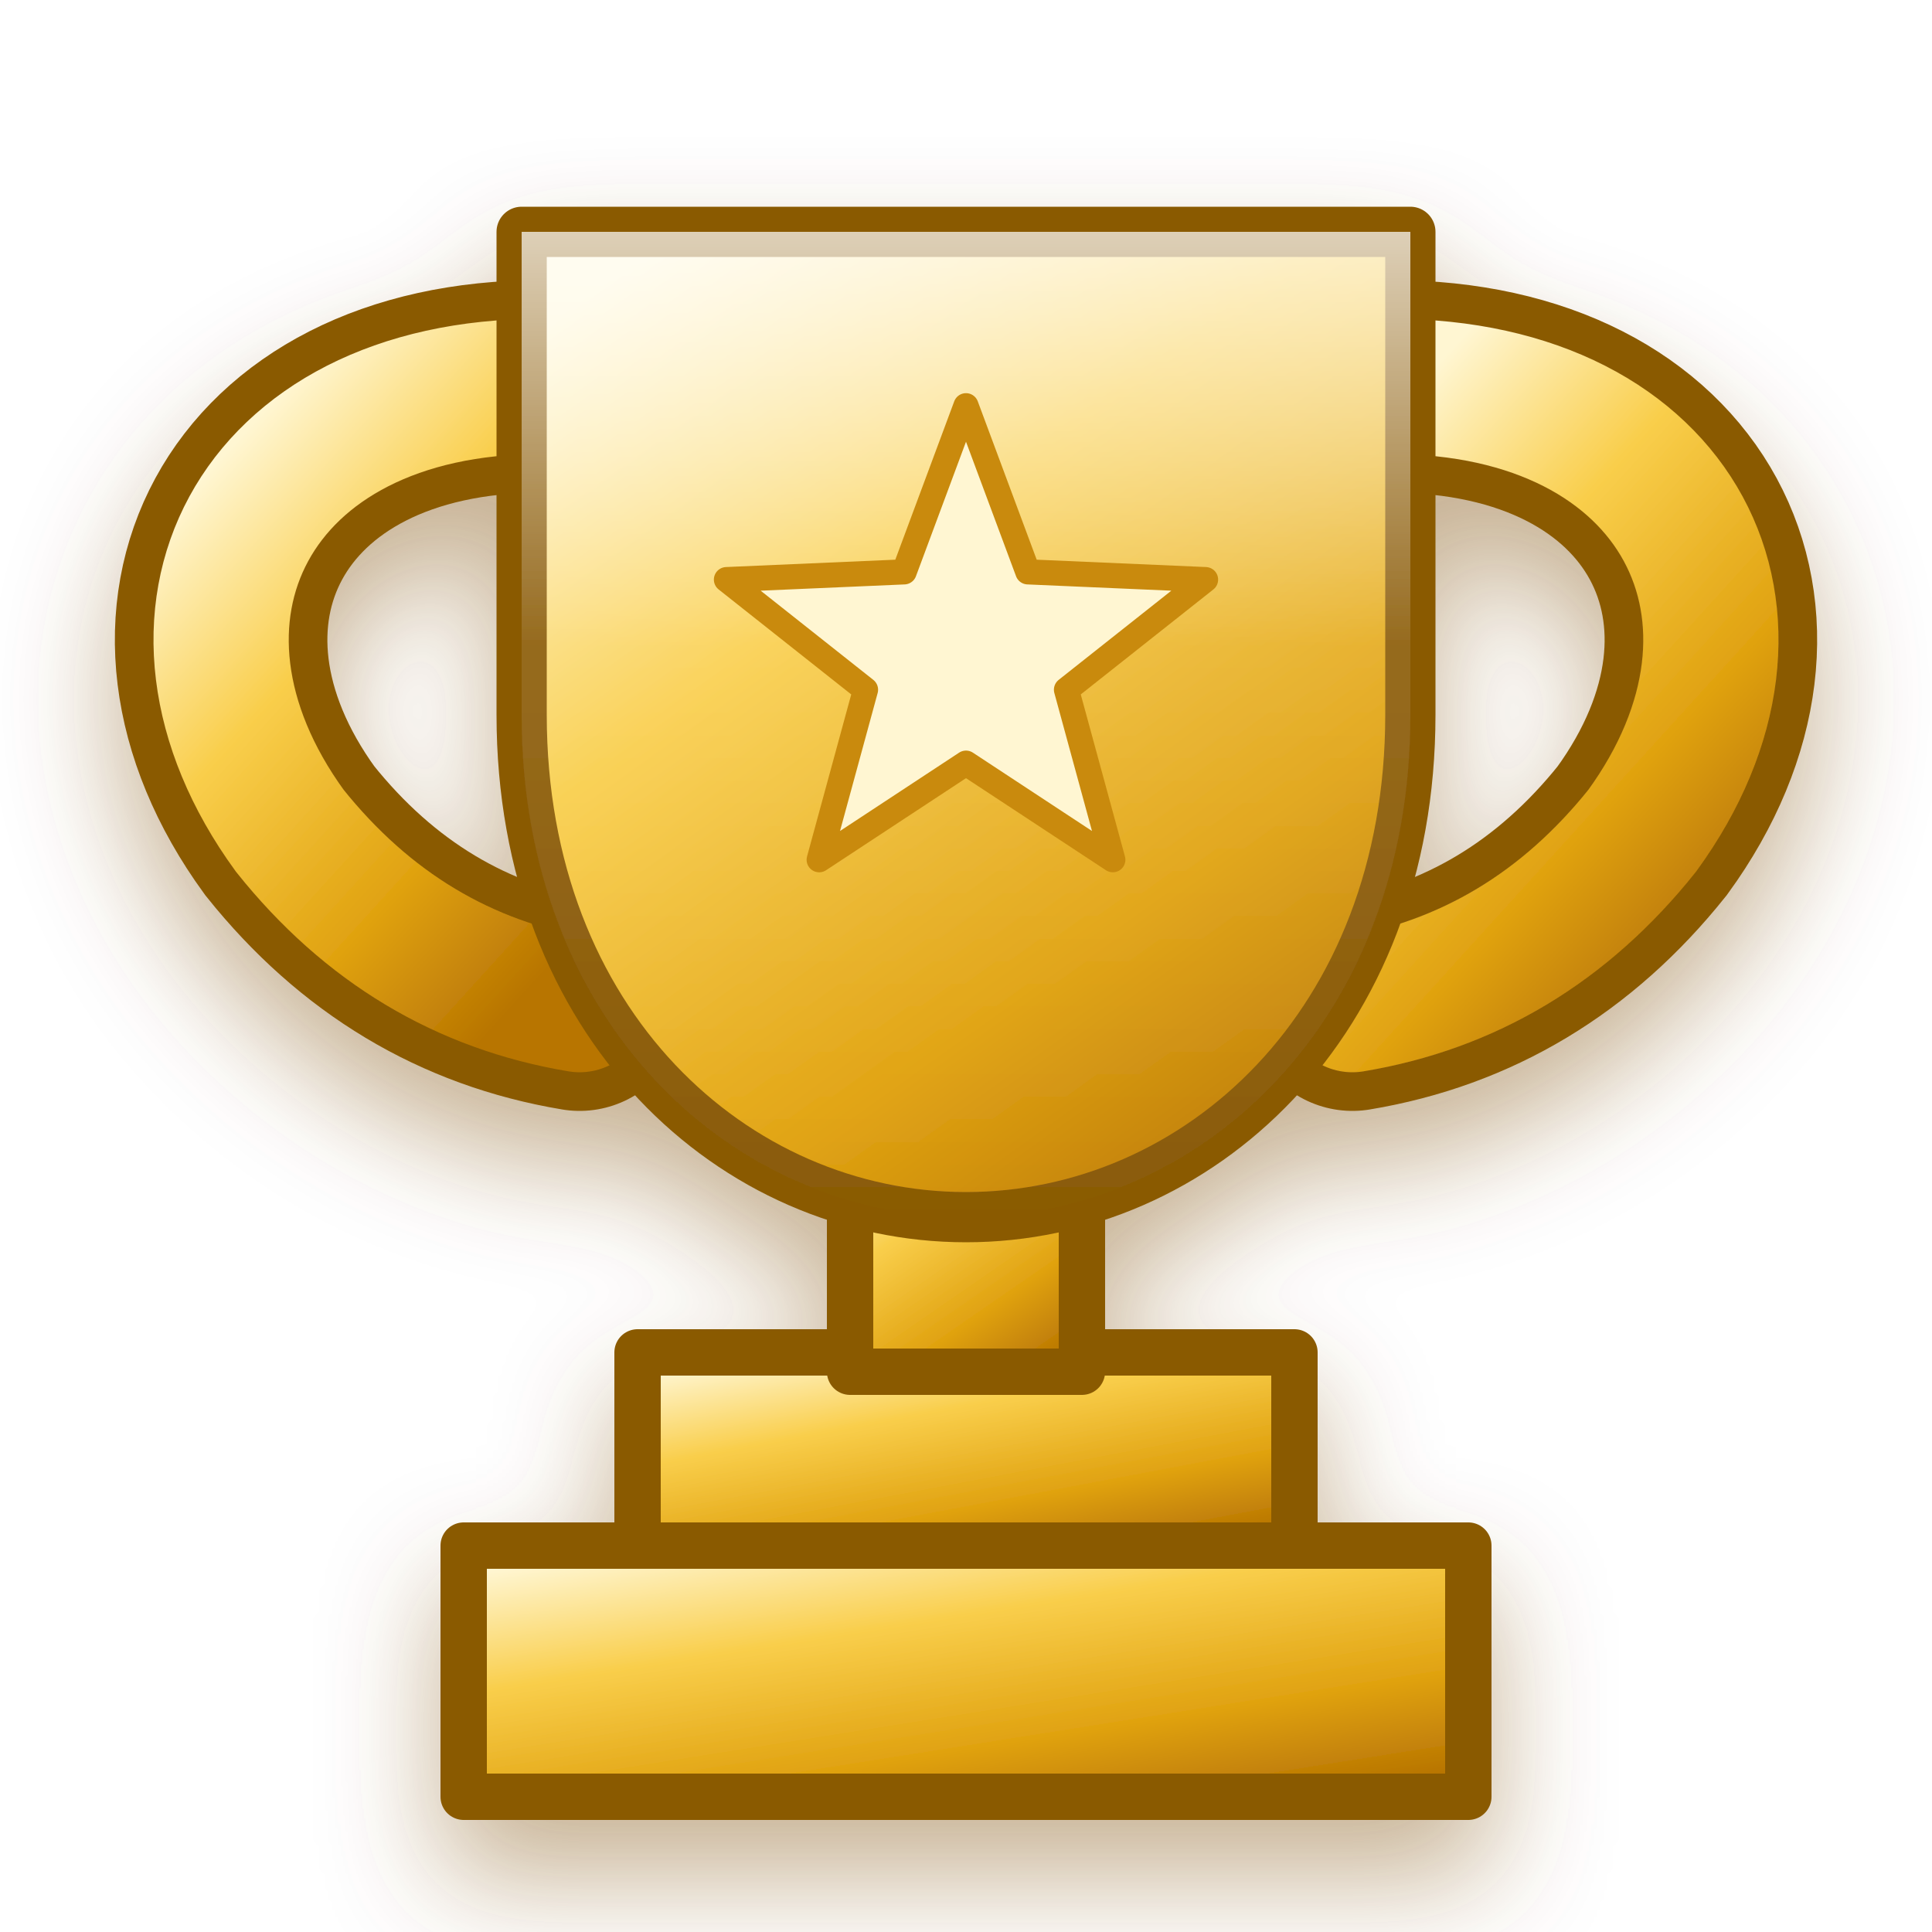
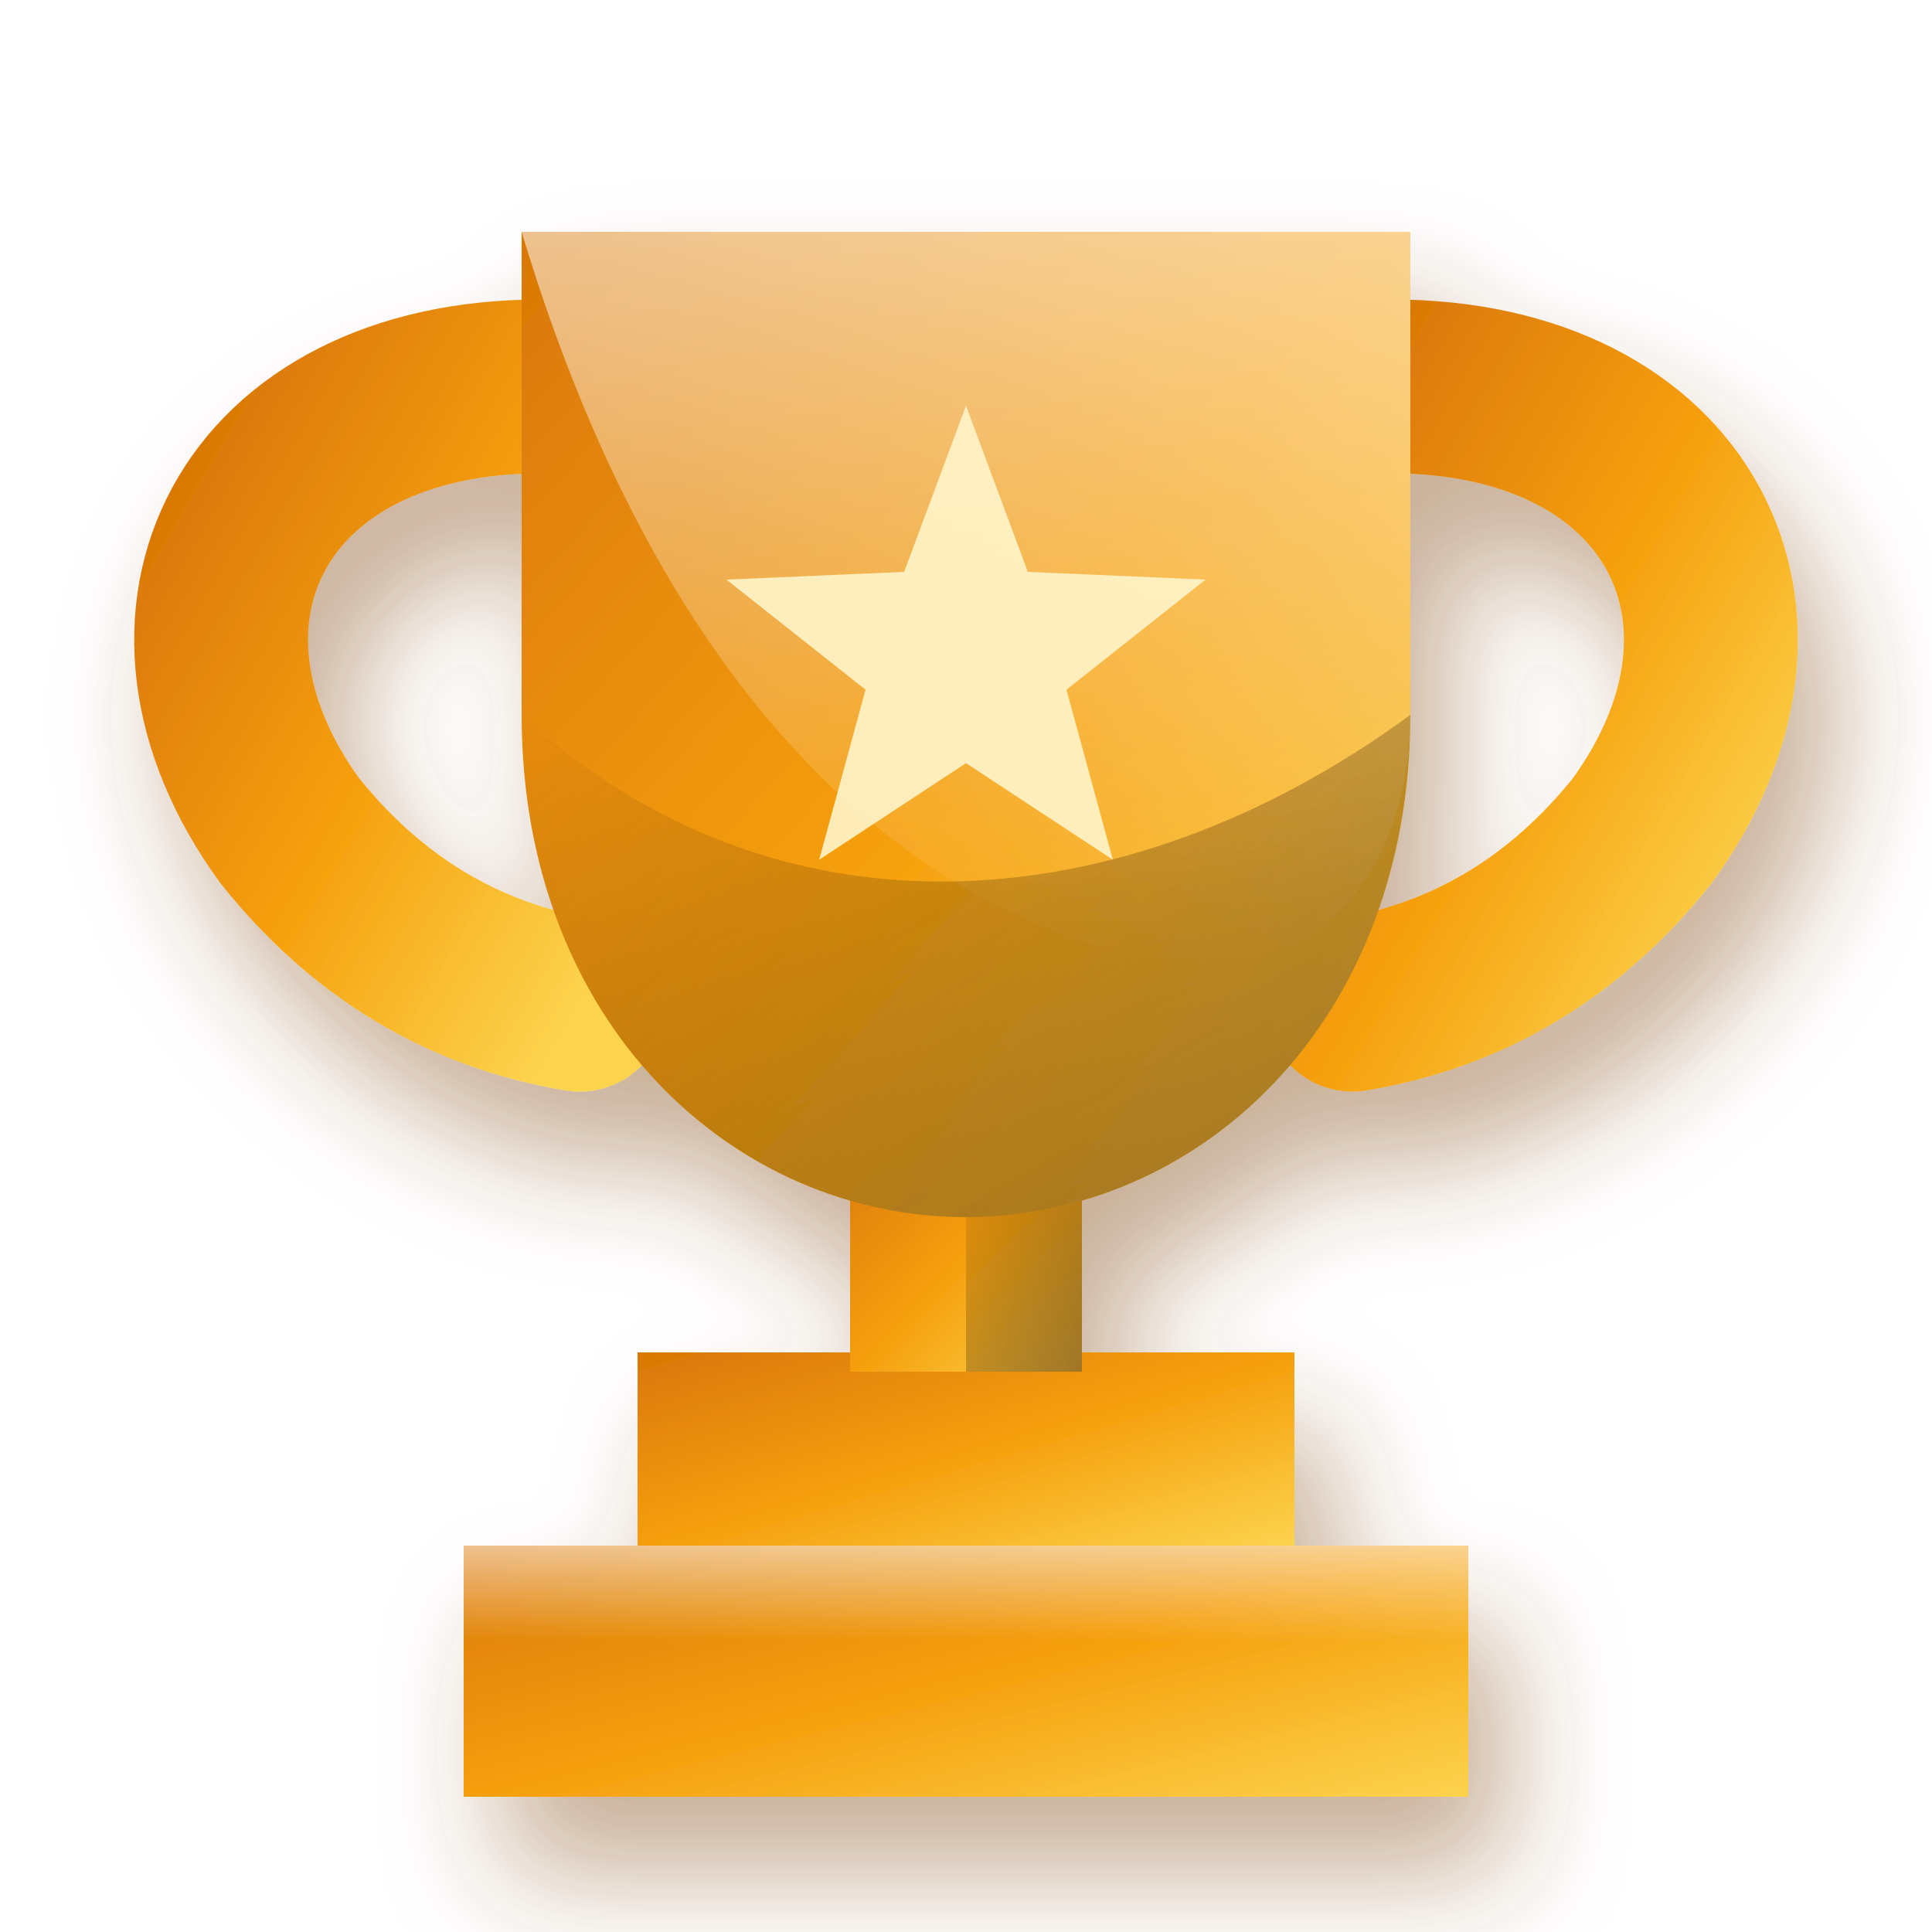
<svg xmlns="http://www.w3.org/2000/svg" width="100%" height="100%" viewBox="0 0 100 100">
  <defs>
-     <linearGradient id="gold" x1="18%" y1="0%" x2="82%" y2="100%">
-       <stop offset="0%" stop-color="#FFF6D2" />
-       <stop offset="34%" stop-color="#F9CE4B" />
-       <stop offset="72%" stop-color="#E0A210" />
-       <stop offset="100%" stop-color="#B87503" />
+     <linearGradient id="gold" x1="0%" y1="0%" x2="100%" y2="100%">
+       <stop offset="0%" stop-color="#D97706" />
+       <stop offset="50%" stop-color="#F59E0B" />
+       <stop offset="100%" stop-color="#FCD34D" />
    </linearGradient>
-     <linearGradient id="sheen" x1="0%" y1="0%" x2="0%" y2="100%">
-       <stop offset="0%" stop-color="#FFFFFF" stop-opacity="0.72" />
-       <stop offset="42%" stop-color="#FFFFFF" stop-opacity="0.10" />
-       <stop offset="100%" stop-color="#FFFFFF" stop-opacity="0" />
+     <linearGradient id="bevel" x1="0%" y1="0%" x2="0%" y2="100%">
+       <stop offset="0%" stop-color="#FFFFFF" stop-opacity="0.55" />
+       <stop offset="100%" stop-color="#FFFFFF" stop-opacity="0.0" />
    </linearGradient>
-     <filter id="lift" x="-30%" y="-30%" width="160%" height="170%">
-       <feDropShadow dx="0" dy="3" stdDeviation="3" flood-color="#7C4A02" flood-opacity="0.42" />
+     <linearGradient id="facet" x1="0%" y1="0%" x2="100%" y2="100%">
+       <stop offset="0%" stop-color="#000000" stop-opacity="0.0" />
+       <stop offset="100%" stop-color="#451A03" stop-opacity="0.5" />
+     </linearGradient>
+     <filter id="lift" x="-20%" y="-20%" width="140%" height="140%">
+       <feDropShadow dx="2" dy="4" stdDeviation="3" flood-color="#78350F" flood-opacity="0.4" />
    </filter>
  </defs>
  <g filter="url(#lift)">
-     <path d="M28,20 C13,20 7,32 15,43 C19,48 24,51 30,52" fill="none" stroke="#8A5A05" stroke-width="11" stroke-linecap="round" />
-     <path d="M72,20 C87,20 93,32 85,43 C81,48 76,51 70,52" fill="none" stroke="#8A5A05" stroke-width="11" stroke-linecap="round" />
-     <path d="M28,20 C13,20 7,32 15,43 C19,48 24,51 30,52" fill="none" stroke="url(#gold)" stroke-width="7" stroke-linecap="round" />
-     <path d="M72,20 C87,20 93,32 85,43 C81,48 76,51 70,52" fill="none" stroke="url(#gold)" stroke-width="7" stroke-linecap="round" />
-     <path d="M24,80 H76 V93 H24 Z" fill="url(#gold)" stroke="#8A5A05" stroke-width="2.4" stroke-linejoin="round" />
-     <path d="M33,70 H67 V80 H33 Z" fill="url(#gold)" stroke="#8A5A05" stroke-width="2.4" stroke-linejoin="round" />
-     <path d="M44,58 H56 V71 H44 Z" fill="url(#gold)" stroke="#8A5A05" stroke-width="2.4" stroke-linejoin="round" />
-     <path d="M27,12 H73 V37 C73,53 62,63 50,63 C38,63 27,53 27,37 Z" fill="url(#gold)" stroke="#8A5A05" stroke-width="2.6" stroke-linejoin="round" />
-     <path d="M27,12 H73 V37 C73,53 62,63 50,63 C38,63 27,53 27,37 Z" fill="url(#sheen)" />
-     <polygon points="50,21 53.2,29.6 62.4,30 55.2,35.7 57.6,44.5 50,39.5 42.4,44.5 44.8,35.7 37.6,30 46.8,29.6" fill="#FFF6D2" stroke="#C98A0E" stroke-width="1.3" stroke-linejoin="round" />
+     <path d="M28,20 C13,20 7,32 15,43 C19,48 24,51 30,52" fill="none" stroke="url(#gold)" stroke-width="9" stroke-linecap="round" />
+     <path d="M72,20 C87,20 93,32 85,43 C81,48 76,51 70,52" fill="none" stroke="url(#gold)" stroke-width="9" stroke-linecap="round" />
+     <path d="M24,80 H76 V93 H24 Z" fill="url(#gold)" />
+     <path d="M24,80 H76 V85 H24 Z" fill="url(#bevel)" />
+     <path d="M33,70 H67 V80 H33 Z" fill="url(#gold)" />
+     <path d="M44,58 H56 V71 H44 Z" fill="url(#gold)" />
+     <path d="M50,58 H56 V71 H50 Z" fill="url(#facet)" />
+     <path d="M27,12 H73 V37 C73,53 62,63 50,63 C38,63 27,53 27,37 Z" fill="url(#gold)" />
+     <path d="M27,12 H73 V37 C73,45 68,51 61,50 C44,47 33,32 27,12 Z" fill="url(#bevel)" />
+     <path d="M73,37 C73,53 62,63 50,63 C38,63 27,53 27,37 C40,49 58,48 73,37 Z" fill="url(#facet)" />
+     <polygon points="50,21 53.2,29.6 62.4,30 55.2,35.7 57.6,44.5 50,39.5 42.4,44.5 44.8,35.7 37.6,30 46.8,29.6" fill="#FEF3C7" fill-opacity="0.92" stroke-linejoin="round" />
  </g>
</svg>
